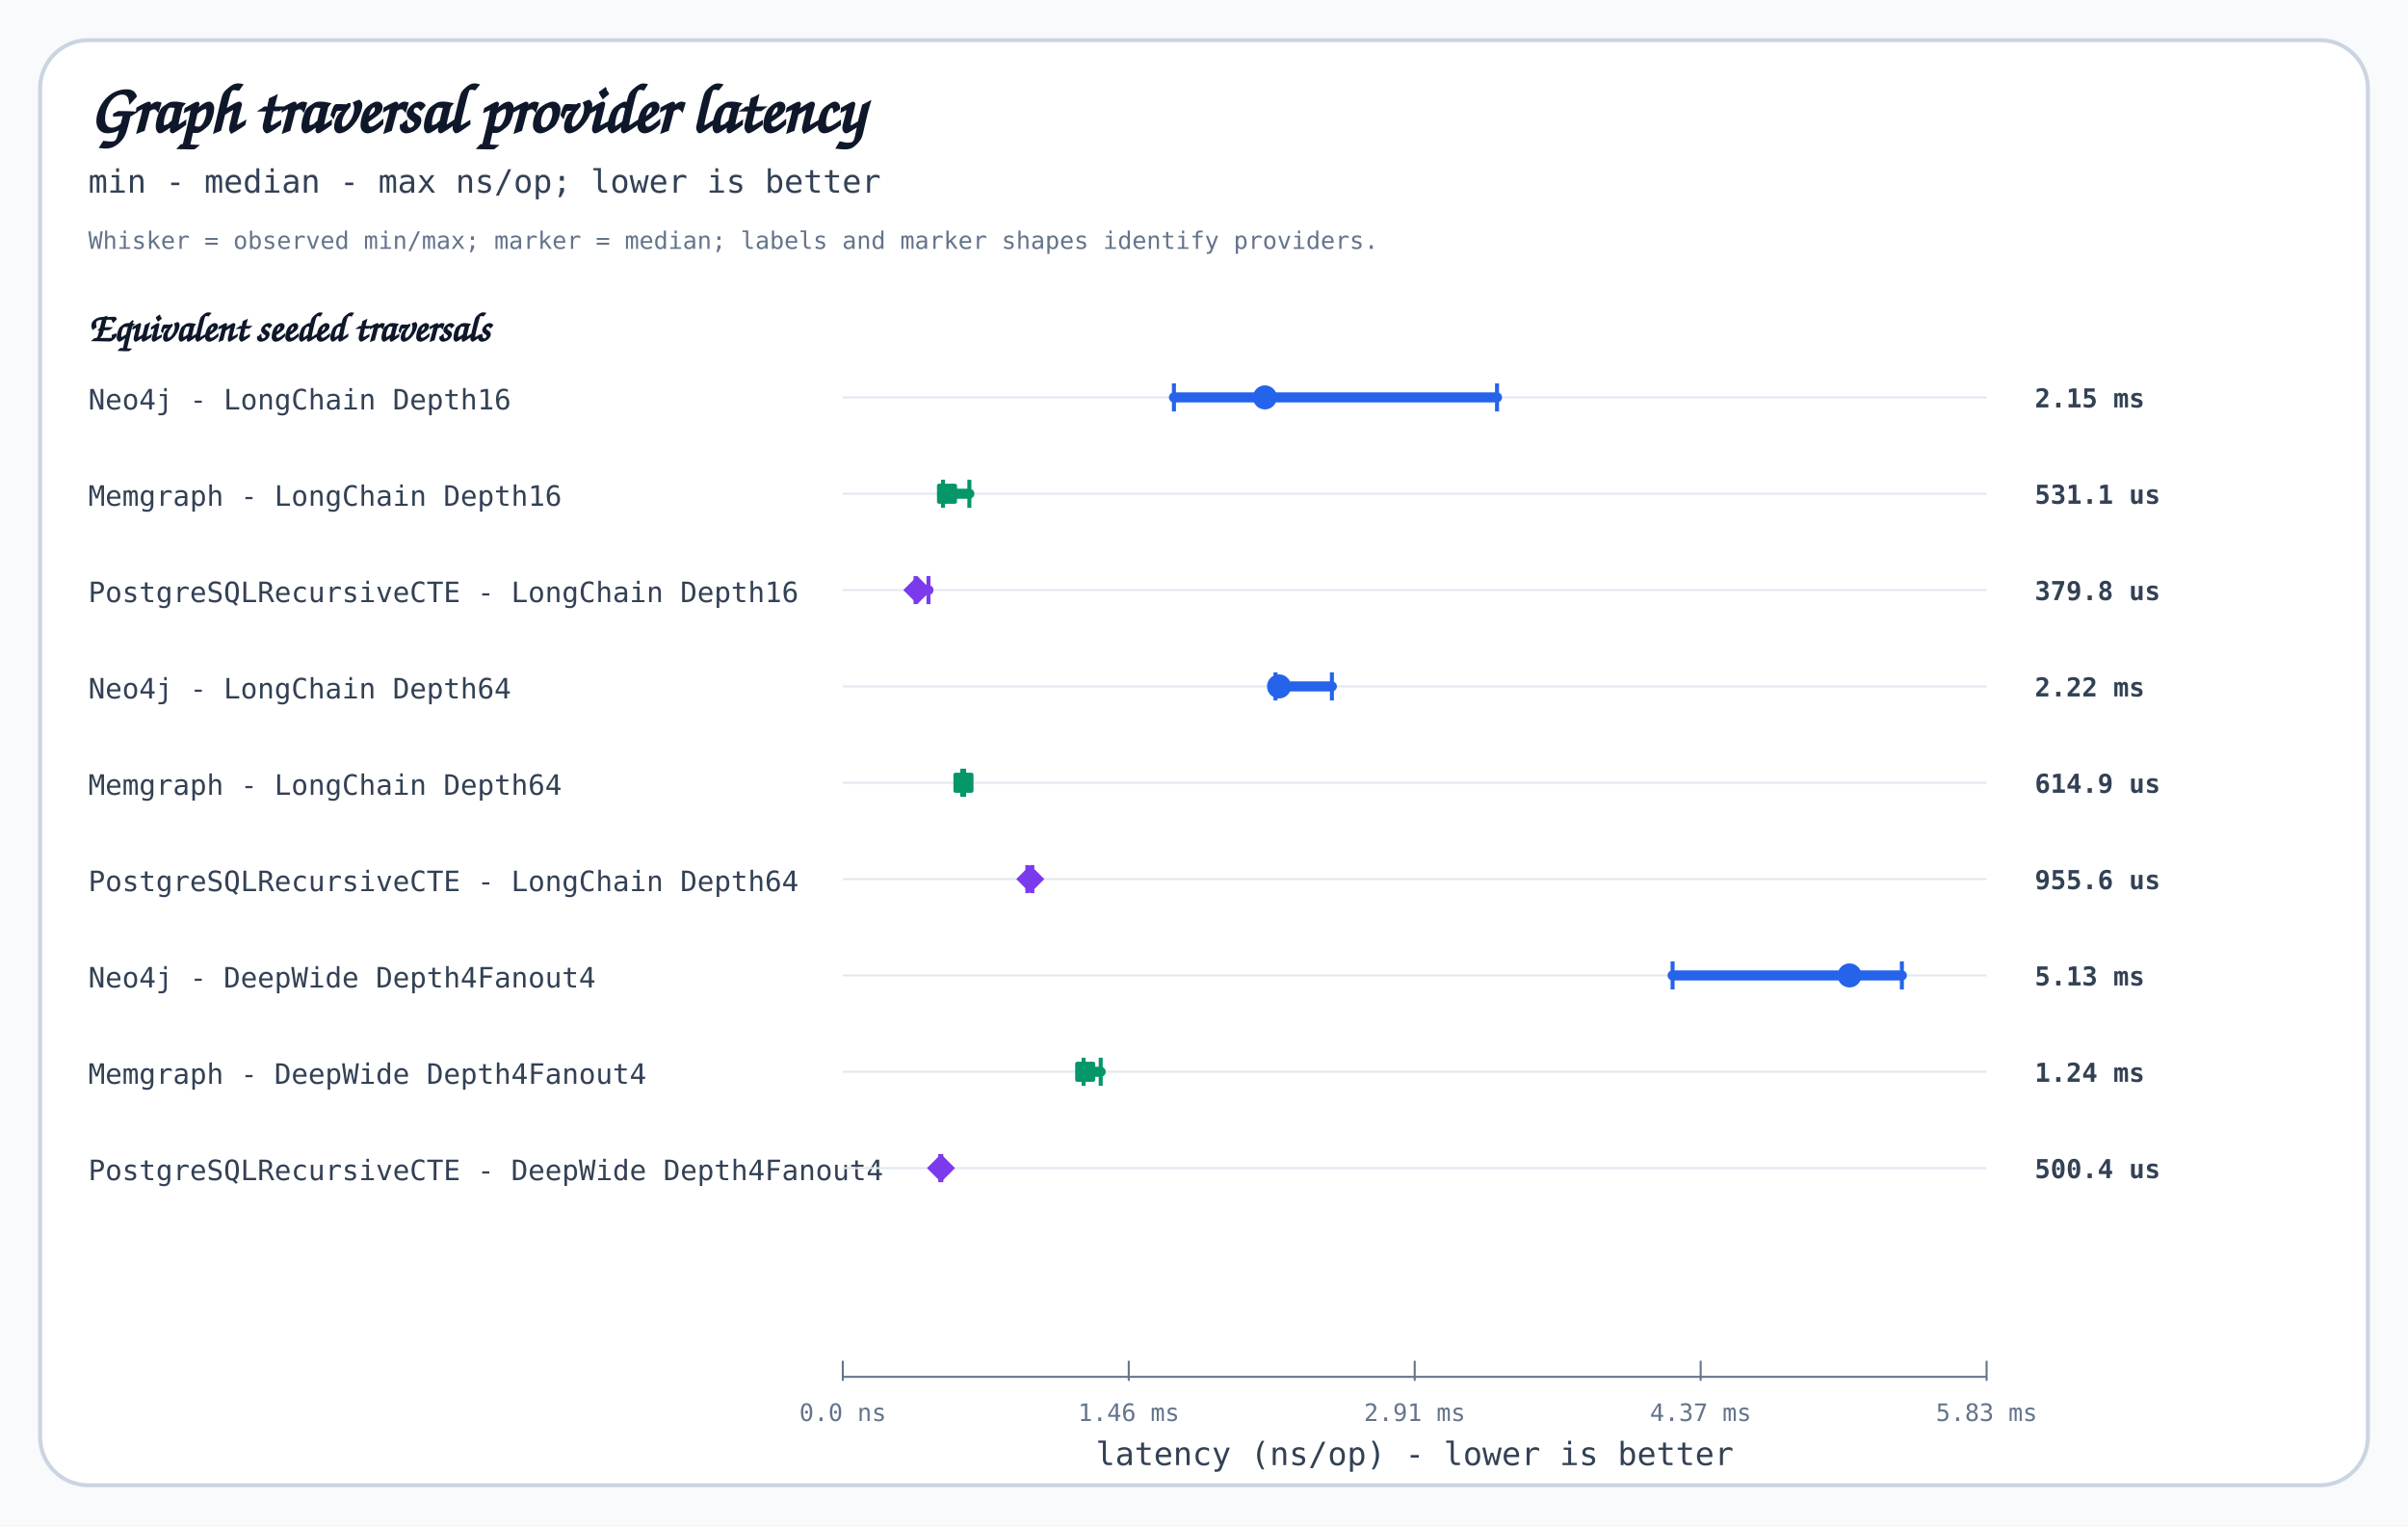
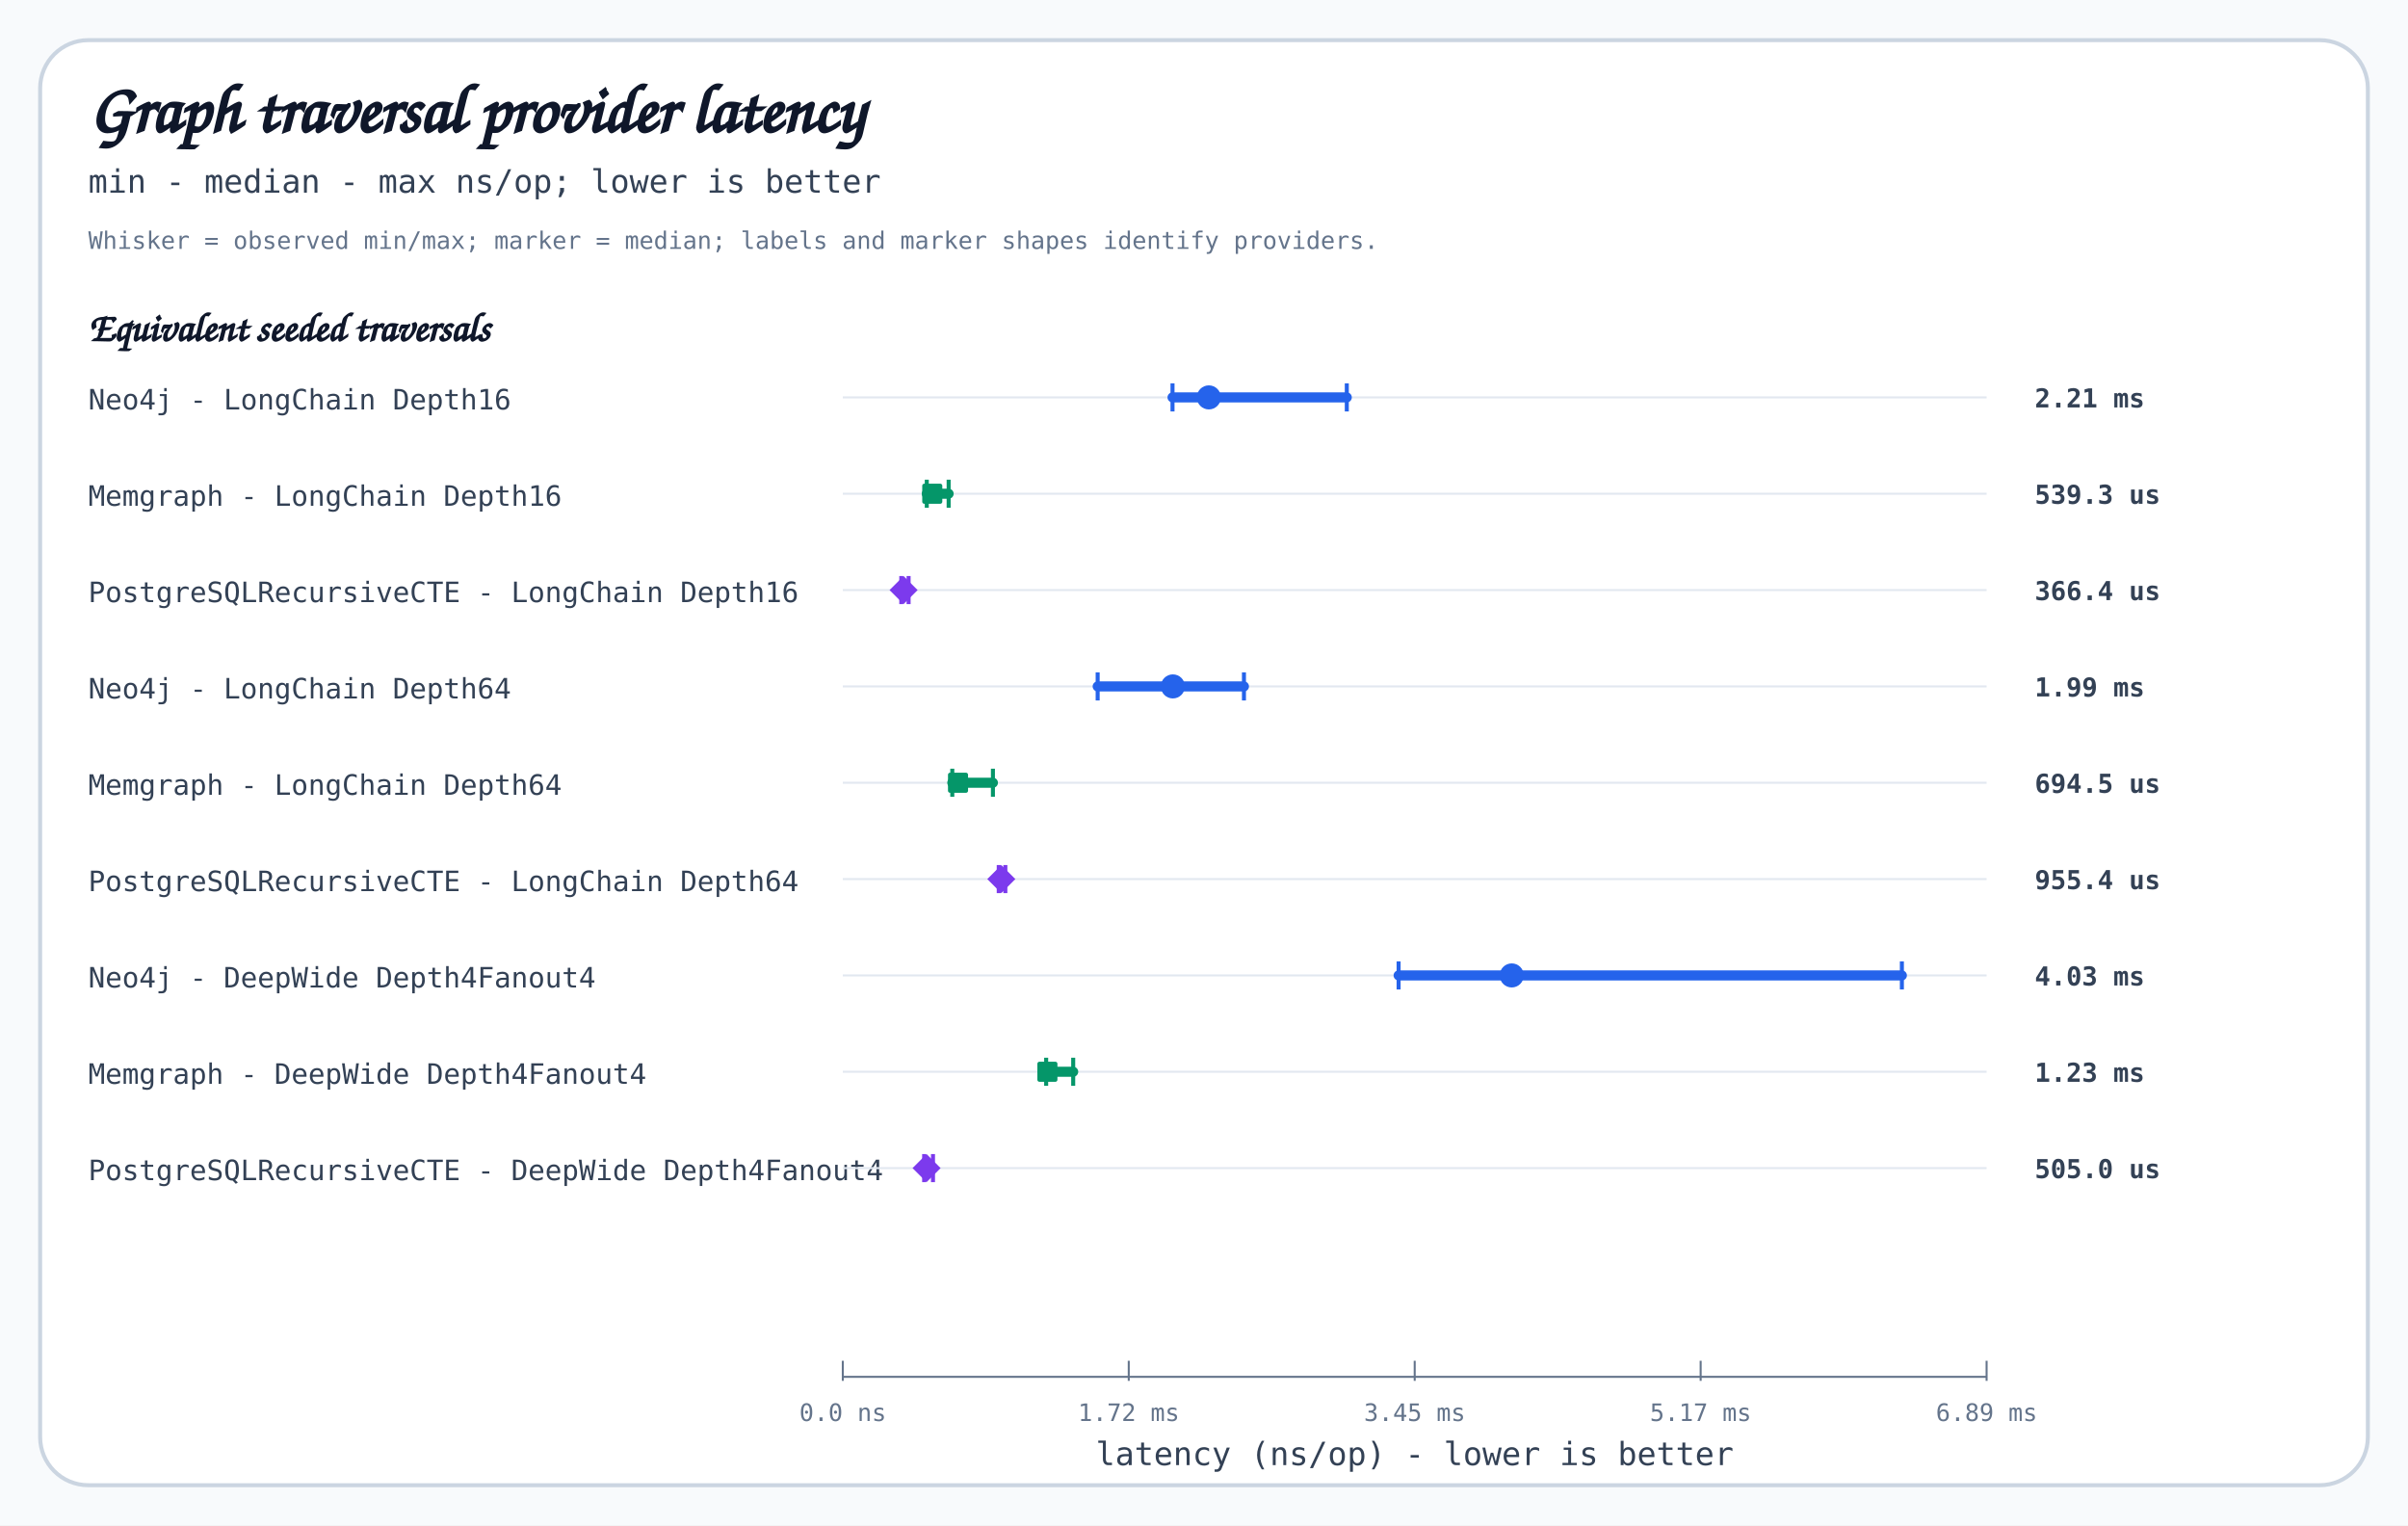
<svg xmlns="http://www.w3.org/2000/svg" width="1200" height="760" viewBox="0 0 1200 760">
  <defs>
    <style>
    .title{font-family:'Architects Daughter','Comic Sans MS',cursive;font-size:34px;font-weight:700;fill:#0F172A}
    .mono{font-family:'Comic Mono','SFMono-Regular',Consolas,monospace;fill:#334155}
    .subtitle{font-size:16px}.panel{font-size:20px;font-weight:700}.label{font-size:14px}.value{font-size:13px;font-weight:700}.axis{font-size:12px;fill:#64748B}
  </style>
  </defs>
  <rect width="1200" height="760" fill="#F8FAFC" />
  <rect x="20" y="20" width="1160" height="720" rx="24" fill="#FFFFFF" stroke="#CBD5E1" stroke-width="2" />
  <text x="44" y="66" class="title">Graph traversal provider latency</text>
  <text x="44" y="96" class="mono subtitle">min - median - max ns/op; lower is better</text>
  <text x="44" y="124" class="mono axis">Whisker = observed min/max; marker = median; labels and marker shapes identify providers.</text>
  <text x="44" y="170" class="title panel">Equivalent seeded traversals</text>
  <text x="44" y="204" class="mono label">Neo4j - LongChain Depth16</text>
  <line x1="420" y1="198" x2="990" y2="198" stroke="#E2E8F0" />
-   <line x1="585.013" y1="198" x2="746.028" y2="198" stroke="#2563EB" stroke-width="5" stroke-linecap="round" />
-   <line x1="585.013" y1="191" x2="585.013" y2="205" stroke="#2563EB" stroke-width="2" />
-   <line x1="746.028" y1="191" x2="746.028" y2="205" stroke="#2563EB" stroke-width="2" />
-   <circle cx="630.354" cy="198" r="6" fill="#2563EB" />
-   <text x="1014" y="203" class="mono value">2.15 ms</text>
+   <line x1="584.311" y1="198" x2="671.161" y2="198" stroke="#2563EB" stroke-width="5" stroke-linecap="round" />
+   <line x1="584.311" y1="191" x2="584.311" y2="205" stroke="#2563EB" stroke-width="2" />
+   <line x1="671.161" y1="191" x2="671.161" y2="205" stroke="#2563EB" stroke-width="2" />
+   <circle cx="602.416" cy="198" r="6" fill="#2563EB" />
+   <text x="1014" y="203" class="mono value">2.21 ms</text>
  <text x="44" y="252" class="mono label">Memgraph - LongChain Depth16</text>
  <line x1="420" y1="246" x2="990" y2="246" stroke="#E2E8F0" />
-   <line x1="469.929" y1="246" x2="483.067" y2="246" stroke="#059669" stroke-width="5" stroke-linecap="round" />
-   <line x1="469.929" y1="239" x2="469.929" y2="253" stroke="#059669" stroke-width="2" />
-   <line x1="483.067" y1="239" x2="483.067" y2="253" stroke="#059669" stroke-width="2" />
-   <rect x="466.926" y="241" width="10" height="10" rx="1" fill="#059669" />
-   <text x="1014" y="251" class="mono value">531.1 us</text>
+   <line x1="461.848" y1="246" x2="472.743" y2="246" stroke="#059669" stroke-width="5" stroke-linecap="round" />
+   <line x1="461.848" y1="239" x2="461.848" y2="253" stroke="#059669" stroke-width="2" />
+   <line x1="472.743" y1="239" x2="472.743" y2="253" stroke="#059669" stroke-width="2" />
+   <rect x="459.585" y="241" width="10" height="10" rx="1" fill="#059669" />
+   <text x="1014" y="251" class="mono value">539.3 us</text>
  <text x="44" y="300" class="mono label">PostgreSQLRecursiveCTE - LongChain Depth16</text>
  <line x1="420" y1="294" x2="990" y2="294" stroke="#E2E8F0" />
-   <line x1="456.246" y1="294" x2="462.69" y2="294" stroke="#7C3AED" stroke-width="5" stroke-linecap="round" />
-   <line x1="456.246" y1="287" x2="456.246" y2="301" stroke="#7C3AED" stroke-width="2" />
-   <line x1="462.69" y1="287" x2="462.69" y2="301" stroke="#7C3AED" stroke-width="2" />
-   <path d="M 457.132 287 L 464.132 294 L 457.132 301 L 450.132 294 Z" fill="#7C3AED" />
-   <text x="1014" y="299" class="mono value">379.8 us</text>
+   <line x1="449.143" y1="294" x2="452.796" y2="294" stroke="#7C3AED" stroke-width="5" stroke-linecap="round" />
+   <line x1="449.143" y1="287" x2="449.143" y2="301" stroke="#7C3AED" stroke-width="2" />
+   <line x1="452.796" y1="287" x2="452.796" y2="301" stroke="#7C3AED" stroke-width="2" />
+   <path d="M 450.292 287 L 457.292 294 L 450.292 301 L 443.292 294 Z" fill="#7C3AED" />
+   <text x="1014" y="299" class="mono value">366.4 us</text>
  <text x="44" y="348" class="mono label">Neo4j - LongChain Depth64</text>
  <line x1="420" y1="342" x2="990" y2="342" stroke="#E2E8F0" />
-   <line x1="635.634" y1="342" x2="663.738" y2="342" stroke="#2563EB" stroke-width="5" stroke-linecap="round" />
-   <line x1="635.634" y1="335" x2="635.634" y2="349" stroke="#2563EB" stroke-width="2" />
-   <line x1="663.738" y1="335" x2="663.738" y2="349" stroke="#2563EB" stroke-width="2" />
-   <circle cx="637.4" cy="342" r="6" fill="#2563EB" />
-   <text x="1014" y="347" class="mono value">2.22 ms</text>
+   <line x1="547.005" y1="342" x2="619.91" y2="342" stroke="#2563EB" stroke-width="5" stroke-linecap="round" />
+   <line x1="547.005" y1="335" x2="547.005" y2="349" stroke="#2563EB" stroke-width="2" />
+   <line x1="619.91" y1="335" x2="619.91" y2="349" stroke="#2563EB" stroke-width="2" />
+   <circle cx="584.487" cy="342" r="6" fill="#2563EB" />
+   <text x="1014" y="347" class="mono value">1.99 ms</text>
  <text x="44" y="396" class="mono label">Memgraph - LongChain Depth64</text>
  <line x1="420" y1="390" x2="990" y2="390" stroke="#E2E8F0" />
-   <line x1="479.515" y1="390" x2="480.487" y2="390" stroke="#059669" stroke-width="5" stroke-linecap="round" />
-   <line x1="479.515" y1="383" x2="479.515" y2="397" stroke="#059669" stroke-width="2" />
-   <line x1="480.487" y1="383" x2="480.487" y2="397" stroke="#059669" stroke-width="2" />
-   <rect x="475.125" y="385" width="10" height="10" rx="1" fill="#059669" />
-   <text x="1014" y="395" class="mono value">614.9 us</text>
+   <line x1="474.558" y1="390" x2="494.812" y2="390" stroke="#059669" stroke-width="5" stroke-linecap="round" />
+   <line x1="474.558" y1="383" x2="474.558" y2="397" stroke="#059669" stroke-width="2" />
+   <line x1="494.812" y1="383" x2="494.812" y2="397" stroke="#059669" stroke-width="2" />
+   <rect x="472.419" y="385" width="10" height="10" rx="1" fill="#059669" />
+   <text x="1014" y="395" class="mono value">694.5 us</text>
  <text x="44" y="444" class="mono label">PostgreSQLRecursiveCTE - LongChain Depth64</text>
  <line x1="420" y1="438" x2="990" y2="438" stroke="#E2E8F0" />
-   <line x1="511.976" y1="438" x2="514.451" y2="438" stroke="#7C3AED" stroke-width="5" stroke-linecap="round" />
-   <line x1="511.976" y1="431" x2="511.976" y2="445" stroke="#7C3AED" stroke-width="2" />
-   <line x1="514.451" y1="431" x2="514.451" y2="445" stroke="#7C3AED" stroke-width="2" />
-   <path d="M 513.433 431 L 520.433 438 L 513.433 445 L 506.433 438 Z" fill="#7C3AED" />
-   <text x="1014" y="443" class="mono value">955.6 us</text>
+   <line x1="497.71" y1="438" x2="501.006" y2="438" stroke="#7C3AED" stroke-width="5" stroke-linecap="round" />
+   <line x1="497.71" y1="431" x2="497.71" y2="445" stroke="#7C3AED" stroke-width="2" />
+   <line x1="501.006" y1="431" x2="501.006" y2="445" stroke="#7C3AED" stroke-width="2" />
+   <path d="M 498.995 431 L 505.995 438 L 498.995 445 L 491.995 438 Z" fill="#7C3AED" />
+   <text x="1014" y="443" class="mono value">955.4 us</text>
  <text x="44" y="492" class="mono label">Neo4j - DeepWide Depth4Fanout4</text>
  <line x1="420" y1="486" x2="990" y2="486" stroke="#E2E8F0" />
-   <line x1="833.512" y1="486" x2="947.778" y2="486" stroke="#2563EB" stroke-width="5" stroke-linecap="round" />
-   <line x1="833.512" y1="479" x2="833.512" y2="493" stroke="#2563EB" stroke-width="2" />
+   <line x1="696.977" y1="486" x2="947.778" y2="486" stroke="#2563EB" stroke-width="5" stroke-linecap="round" />
+   <line x1="696.977" y1="479" x2="696.977" y2="493" stroke="#2563EB" stroke-width="2" />
  <line x1="947.778" y1="479" x2="947.778" y2="493" stroke="#2563EB" stroke-width="2" />
-   <circle cx="921.701" cy="486" r="6" fill="#2563EB" />
-   <text x="1014" y="491" class="mono value">5.13 ms</text>
+   <circle cx="753.358" cy="486" r="6" fill="#2563EB" />
+   <text x="1014" y="491" class="mono value">4.03 ms</text>
  <text x="44" y="540" class="mono label">Memgraph - DeepWide Depth4Fanout4</text>
  <line x1="420" y1="534" x2="990" y2="534" stroke="#E2E8F0" />
-   <line x1="539.986" y1="534" x2="548.517" y2="534" stroke="#059669" stroke-width="5" stroke-linecap="round" />
-   <line x1="539.986" y1="527" x2="539.986" y2="541" stroke="#059669" stroke-width="2" />
-   <line x1="548.517" y1="527" x2="548.517" y2="541" stroke="#059669" stroke-width="2" />
-   <rect x="535.804" y="529" width="10" height="10" rx="1" fill="#059669" />
-   <text x="1014" y="539" class="mono value">1.24 ms</text>
+   <line x1="521.344" y1="534" x2="534.818" y2="534" stroke="#059669" stroke-width="5" stroke-linecap="round" />
+   <line x1="521.344" y1="527" x2="521.344" y2="541" stroke="#059669" stroke-width="2" />
+   <line x1="534.818" y1="527" x2="534.818" y2="541" stroke="#059669" stroke-width="2" />
+   <rect x="516.962" y="529" width="10" height="10" rx="1" fill="#059669" />
+   <text x="1014" y="539" class="mono value">1.23 ms</text>
  <text x="44" y="588" class="mono label">PostgreSQLRecursiveCTE - DeepWide Depth4Fanout4</text>
  <line x1="420" y1="582" x2="990" y2="582" stroke="#E2E8F0" />
-   <line x1="468.563" y1="582" x2="469.088" y2="582" stroke="#7C3AED" stroke-width="5" stroke-linecap="round" />
-   <line x1="468.563" y1="575" x2="468.563" y2="589" stroke="#7C3AED" stroke-width="2" />
-   <line x1="469.088" y1="575" x2="469.088" y2="589" stroke="#7C3AED" stroke-width="2" />
-   <path d="M 468.929 575 L 475.929 582 L 468.929 589 L 461.929 582 Z" fill="#7C3AED" />
-   <text x="1014" y="587" class="mono value">500.4 us</text>
+   <line x1="460.538" y1="582" x2="464.946" y2="582" stroke="#7C3AED" stroke-width="5" stroke-linecap="round" />
+   <line x1="460.538" y1="575" x2="460.538" y2="589" stroke="#7C3AED" stroke-width="2" />
+   <line x1="464.946" y1="575" x2="464.946" y2="589" stroke="#7C3AED" stroke-width="2" />
+   <path d="M 461.749 575 L 468.749 582 L 461.749 589 L 454.749 582 Z" fill="#7C3AED" />
+   <text x="1014" y="587" class="mono value">505.0 us</text>
  <line x1="420" y1="678" x2="420" y2="688" stroke="#64748B" />
  <text x="420" y="708" text-anchor="middle" class="mono axis">0.0 ns</text>
  <line x1="562.5" y1="678" x2="562.5" y2="688" stroke="#64748B" />
-   <text x="562.5" y="708" text-anchor="middle" class="mono axis">1.46 ms</text>
+   <text x="562.5" y="708" text-anchor="middle" class="mono axis">1.72 ms</text>
  <line x1="705" y1="678" x2="705" y2="688" stroke="#64748B" />
-   <text x="705" y="708" text-anchor="middle" class="mono axis">2.91 ms</text>
+   <text x="705" y="708" text-anchor="middle" class="mono axis">3.45 ms</text>
  <line x1="847.5" y1="678" x2="847.5" y2="688" stroke="#64748B" />
-   <text x="847.5" y="708" text-anchor="middle" class="mono axis">4.37 ms</text>
+   <text x="847.5" y="708" text-anchor="middle" class="mono axis">5.17 ms</text>
  <line x1="990" y1="678" x2="990" y2="688" stroke="#64748B" />
-   <text x="990" y="708" text-anchor="middle" class="mono axis">5.83 ms</text>
+   <text x="990" y="708" text-anchor="middle" class="mono axis">6.89 ms</text>
  <line x1="420" y1="686" x2="990" y2="686" stroke="#64748B" />
  <text x="705" y="730" text-anchor="middle" class="mono subtitle">latency (ns/op) - lower is better</text>
</svg>
